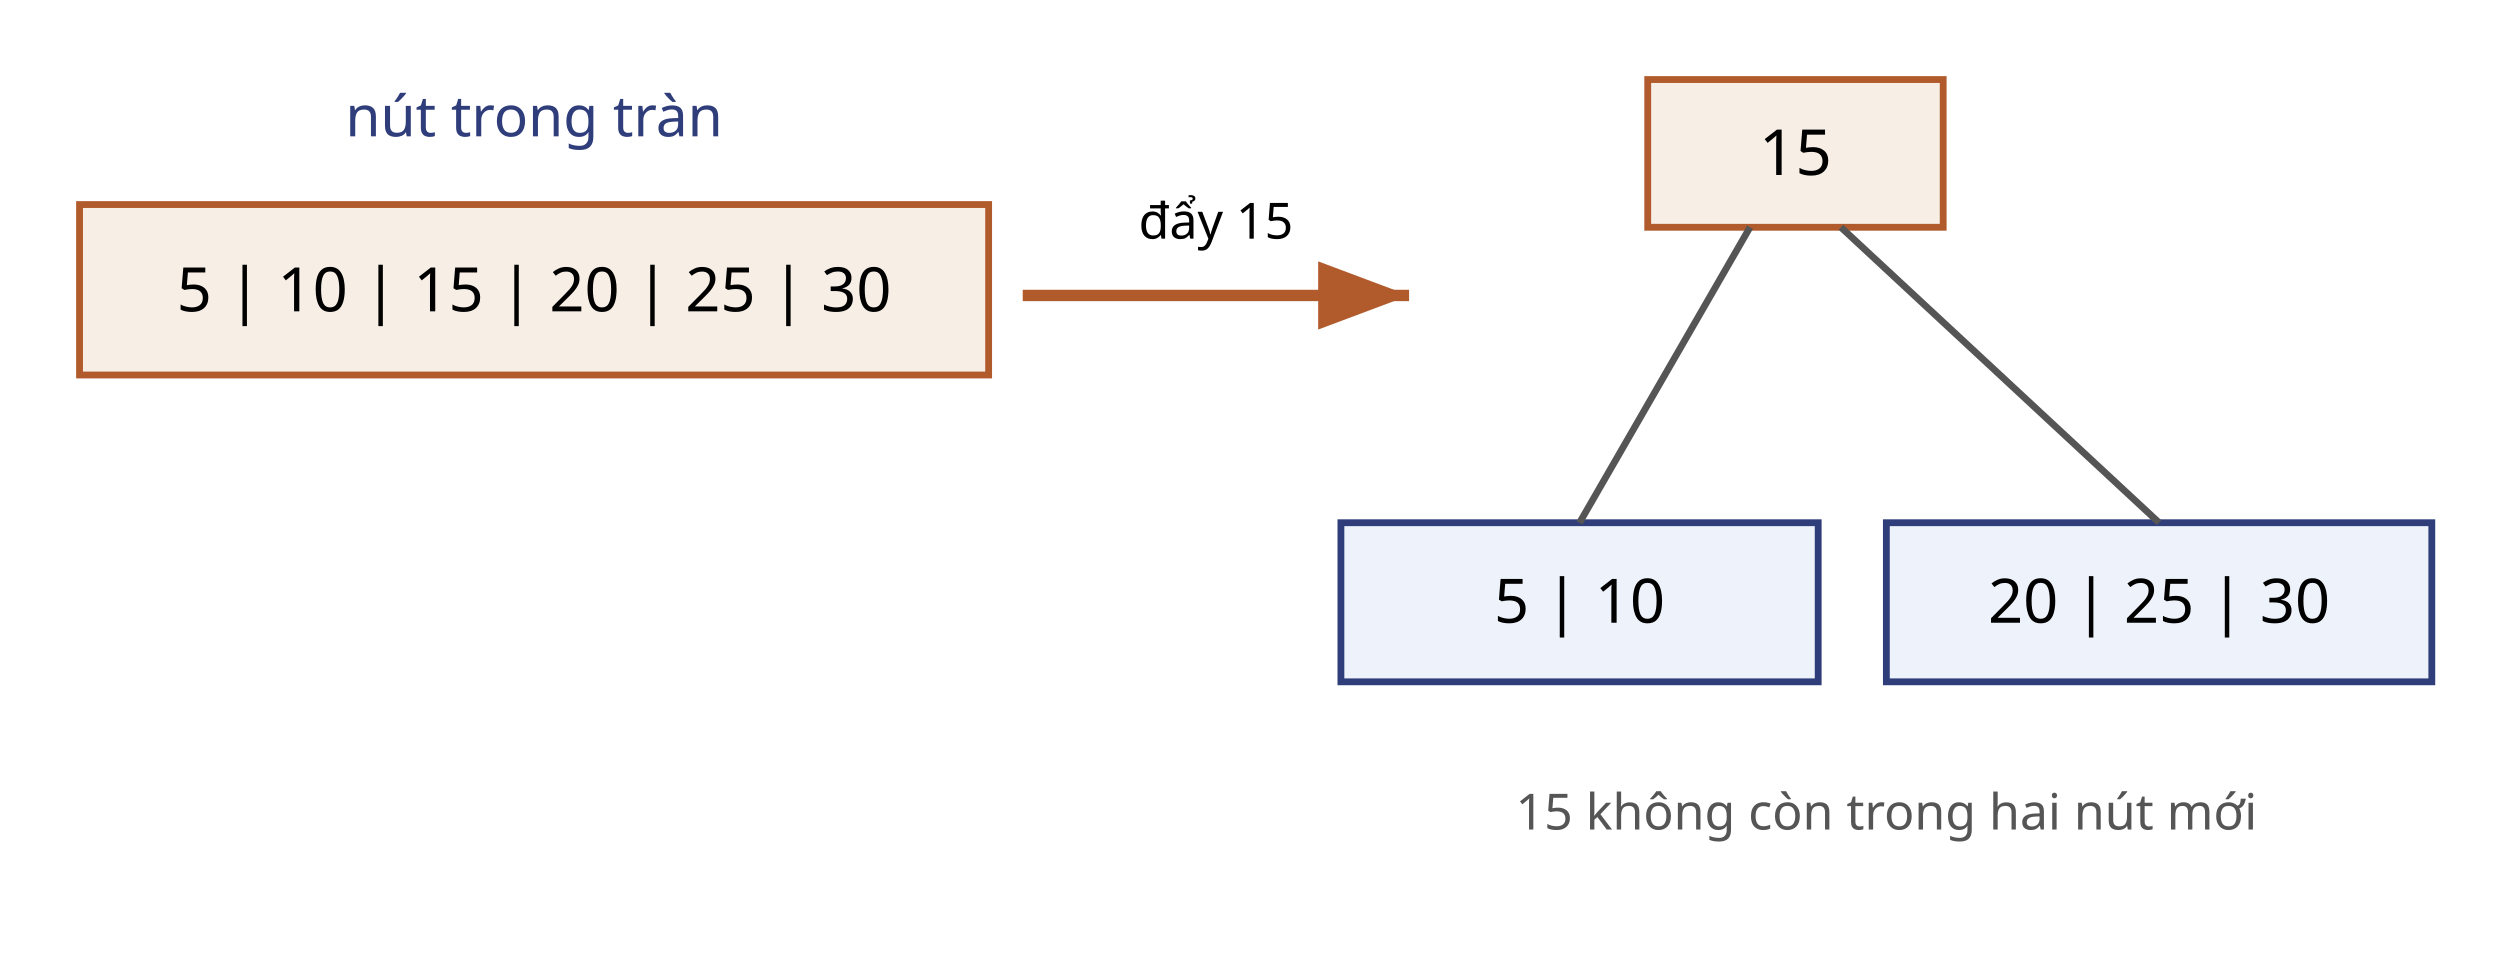
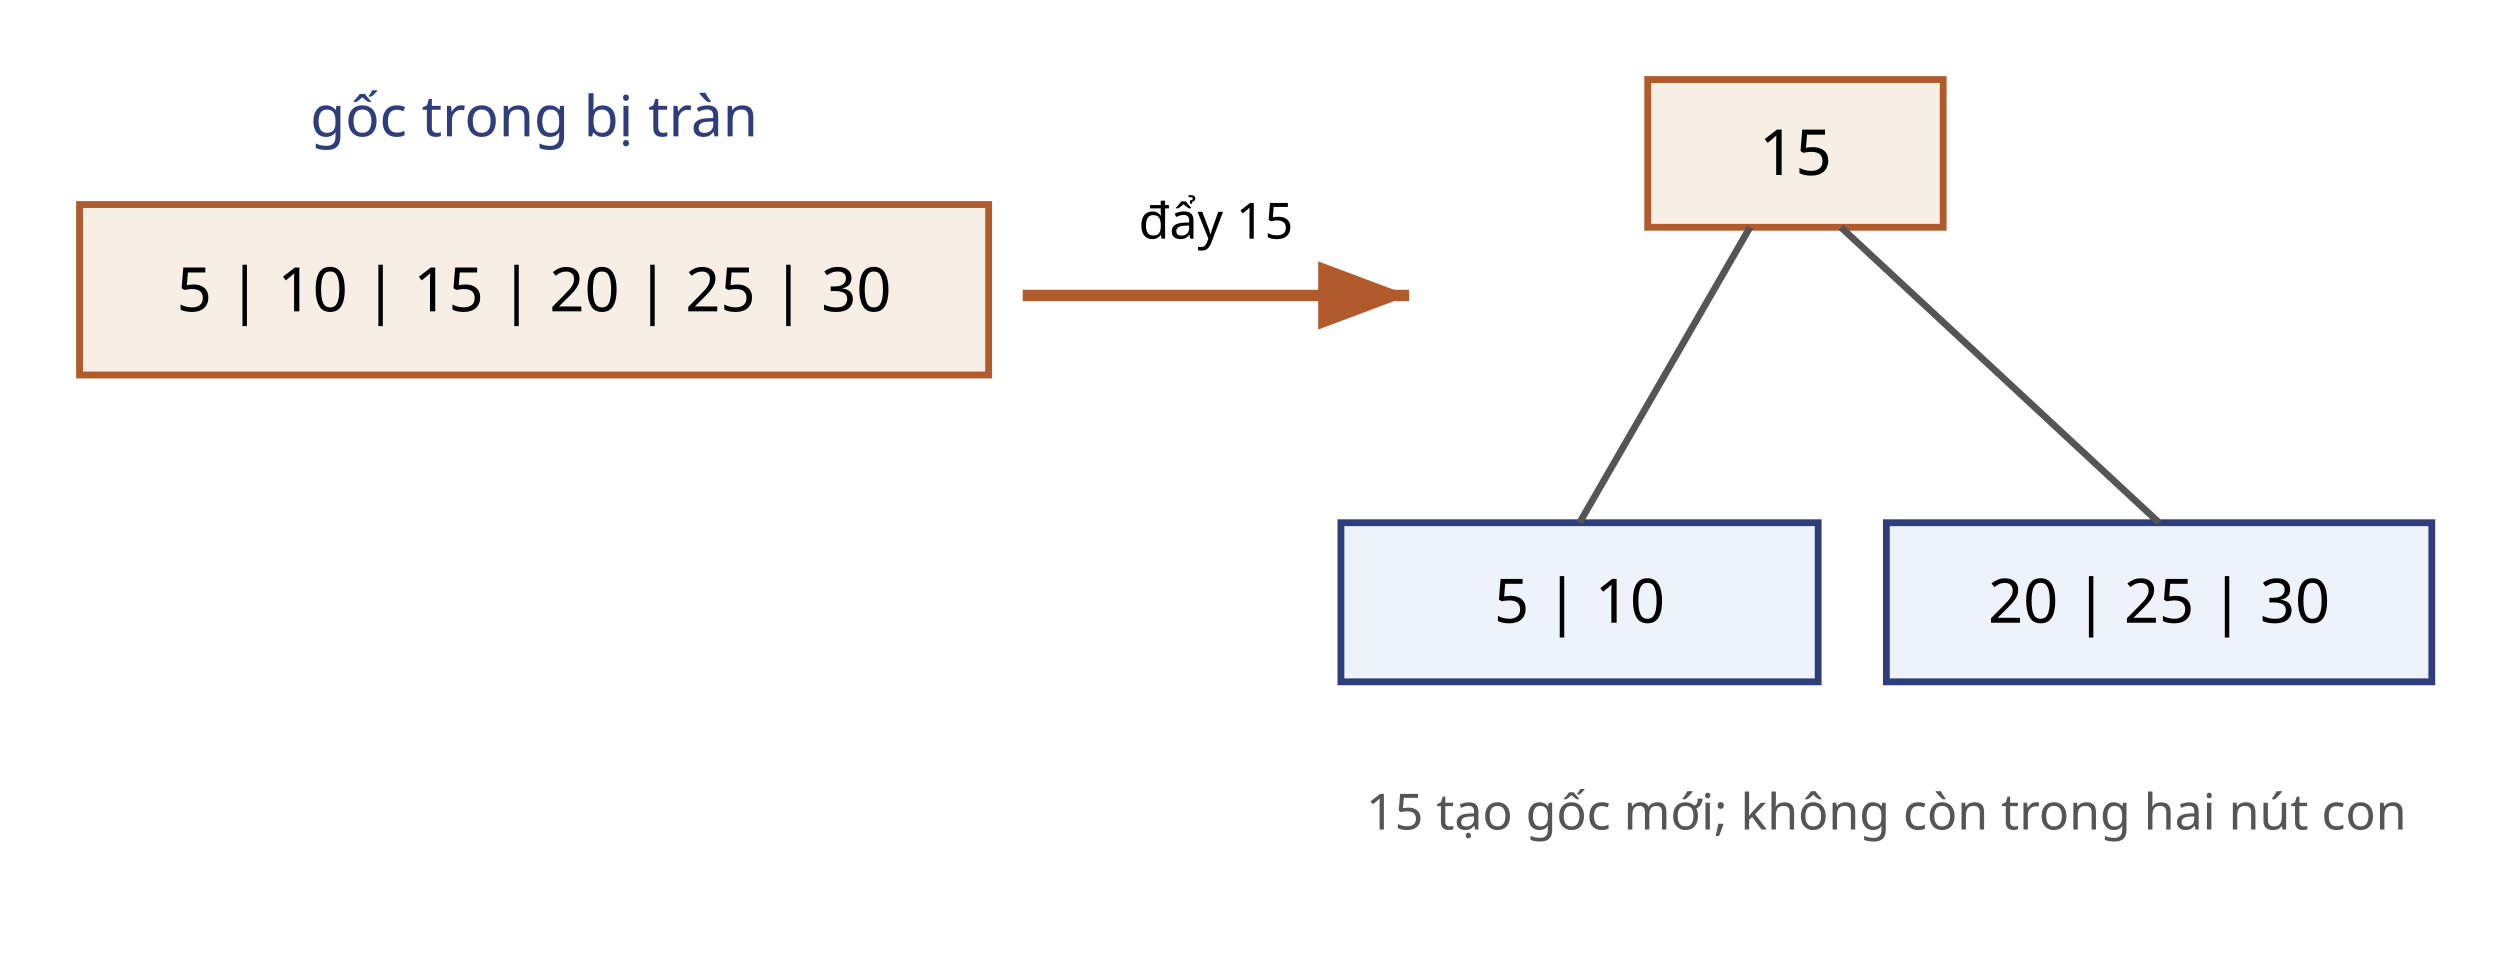
<svg xmlns="http://www.w3.org/2000/svg" viewBox="0 0 1100 420" role="img" aria-labelledby="t d">
  <defs>
    <marker id="a" markerWidth="9" markerHeight="9" refX="8" refY="3" orient="auto">
      <path d="M0 0L8 3 0 6Z" fill="#B15A2B" />
    </marker>
  </defs>
  <g font-family="sans-serif" text-anchor="middle">
-     <text x="235" y="60" font-size="25" fill="#2F3E7A">nút trong tràn</text>
+     <text x="235" y="60" font-size="25" fill="#2F3E7A">gốc trong bị tràn</text>
    <rect x="35" y="90" width="400" height="75" fill="#F7EFE6" stroke="#B15A2B" stroke-width="3" />
    <text x="235" y="137" font-size="27">5 | 10 | 15 | 20 | 25 | 30</text>
    <path d="M450 130H620" stroke="#B15A2B" stroke-width="5" marker-end="url(#a)" />
    <text x="535" y="105" font-size="22">đẩy 15</text>
    <rect x="725" y="35" width="130" height="65" fill="#F7EFE6" stroke="#B15A2B" stroke-width="3" />
    <text x="790" y="77" font-size="28">15</text>
    <rect x="590" y="230" width="210" height="70" fill="#EEF2FA" stroke="#2F3E7A" stroke-width="3" />
    <text x="695" y="274" font-size="27">5 | 10</text>
    <rect x="830" y="230" width="240" height="70" fill="#EEF2FA" stroke="#2F3E7A" stroke-width="3" />
    <text x="950" y="274" font-size="27">20 | 25 | 30</text>
    <path d="M770 100L695 230M810 100L950 230" stroke="#555" stroke-width="3" />
-     <text x="830" y="365" font-size="22" fill="#555">15 không còn trong hai nút mới</text>
+     <text x="830" y="365" font-size="22" fill="#555">15 tạo gốc mới; không còn trong hai nút con</text>
  </g>
</svg>
